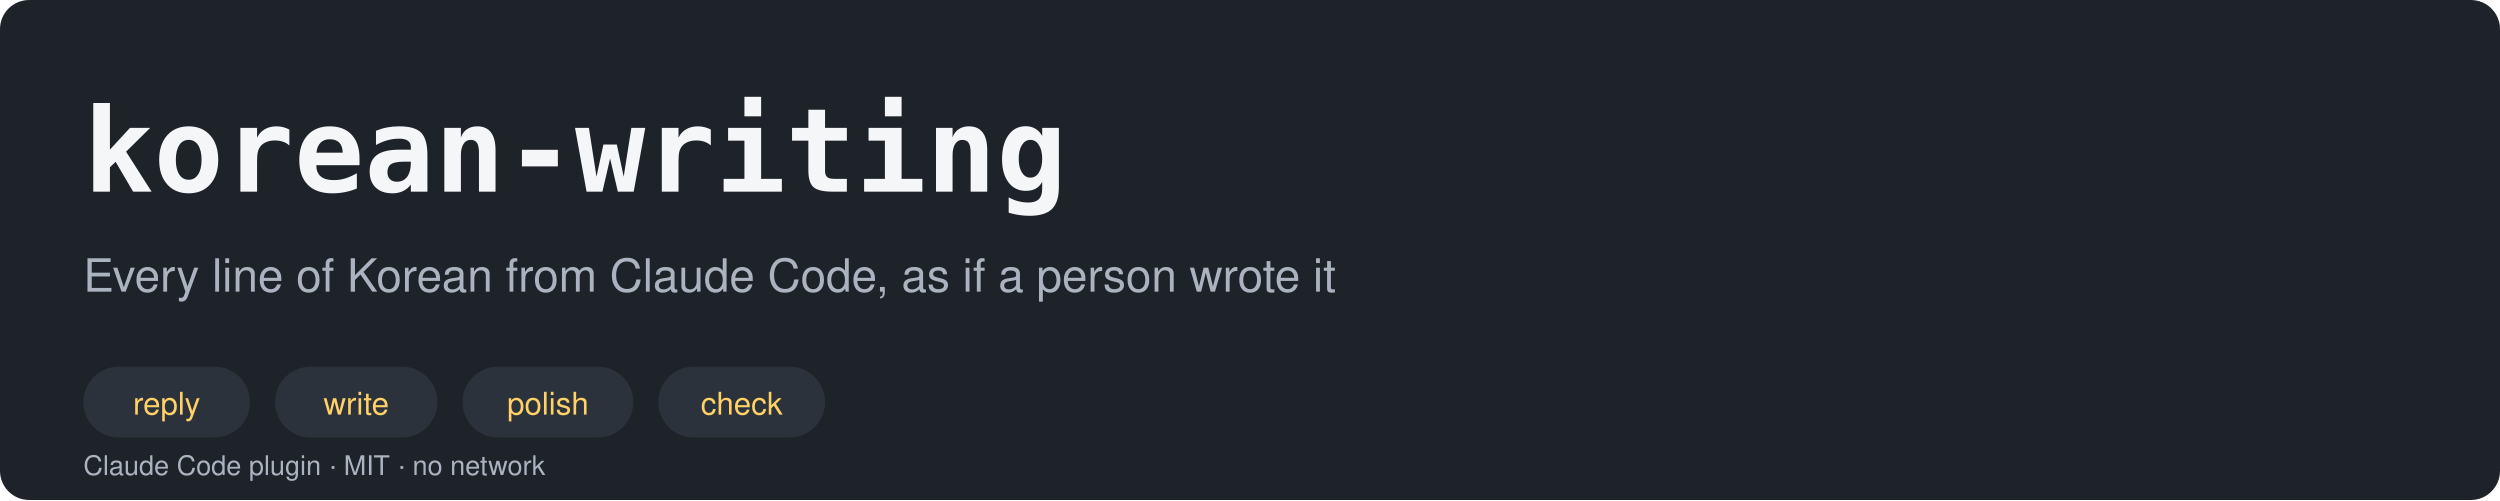
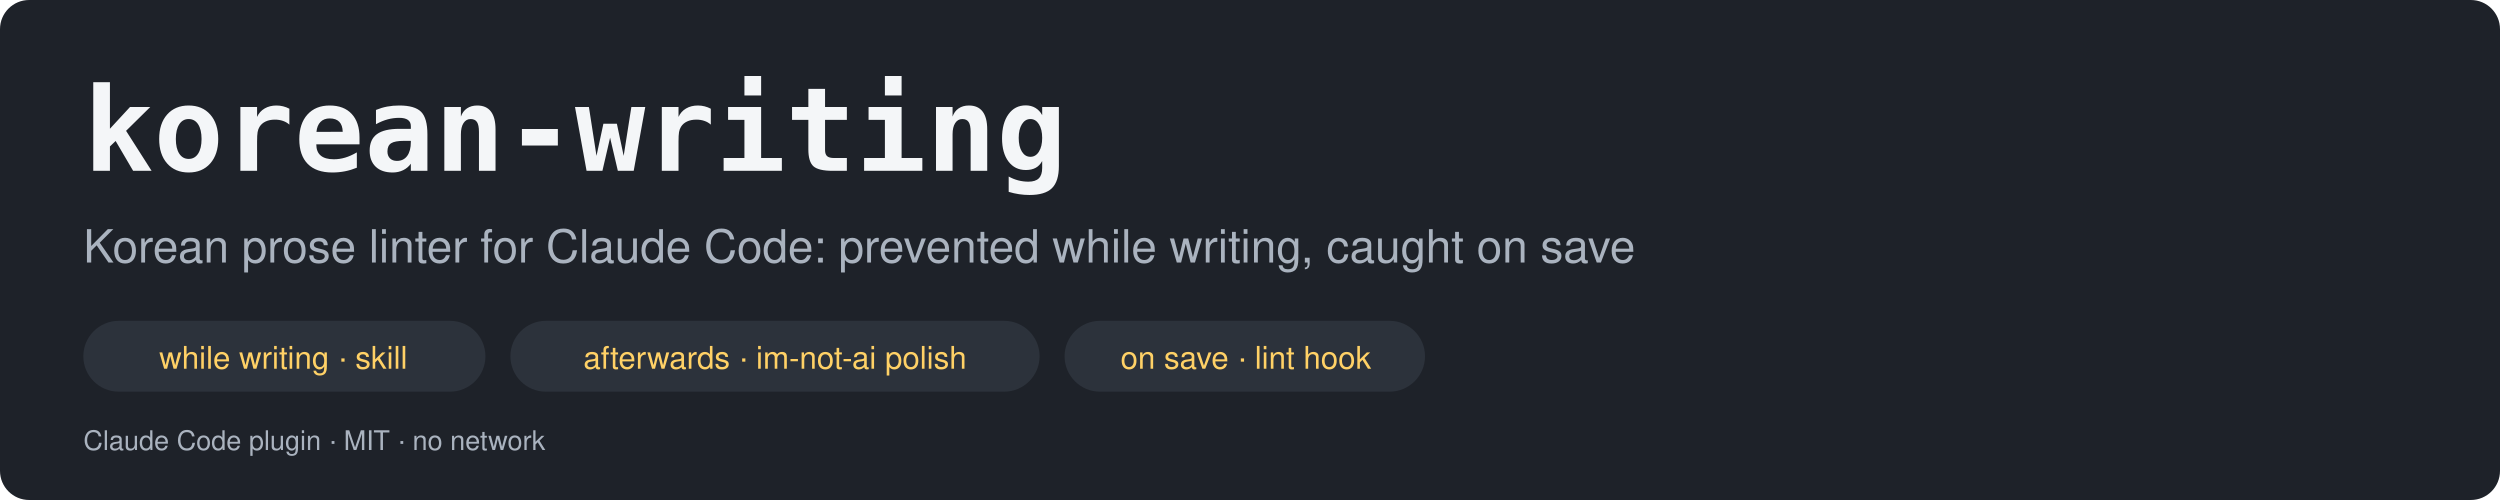
<svg xmlns="http://www.w3.org/2000/svg" width="1200" height="240" viewBox="0 0 1200 240" font-family="-apple-system, 'Apple SD Gothic Neo', 'Noto Sans KR', 'Malgun Gothic', Helvetica, Arial, sans-serif">
  <rect width="1200" height="240" rx="14" fill="#1e2229" />
-   <text x="40" y="92" font-size="56" font-weight="700" fill="#f4f6f8" font-family="SF Mono, Menlo, Consolas, monospace">korean-writing</text>
-   <text x="40" y="140" font-size="22" fill="#aab3bf">Every line of Korean from Claude Code, as if a person wrote it</text>
-   <rect x="40" y="176" width="80" height="34" rx="17" fill="#2c323b" />
-   <text x="80.0" y="199" text-anchor="middle" font-size="15" fill="#ffd166">reply</text>
-   <rect x="132" y="176" width="78" height="34" rx="17" fill="#2c323b" />
-   <text x="171.0" y="199" text-anchor="middle" font-size="15" fill="#ffd166">write</text>
-   <rect x="222" y="176" width="82" height="34" rx="17" fill="#2c323b" />
-   <text x="263.0" y="199" text-anchor="middle" font-size="15" fill="#ffd166">polish</text>
-   <rect x="316" y="176" width="80" height="34" rx="17" fill="#2c323b" />
-   <text x="356.0" y="199" text-anchor="middle" font-size="15" fill="#ffd166">check</text>
-   <text x="40" y="228" font-size="13" fill="#aab3bf">Claude Code plugin · MIT · no network</text>
+   <text x="40" y="82" font-size="56" font-weight="700" fill="#f4f6f8" font-family="SF Mono, Menlo, Consolas, monospace">korean-writing</text>
+   <text x="40" y="126" font-size="22" fill="#aab3bf">Korean prose linter for Claude Code: prevented while writing, caught on save</text>
+   <rect x="40" y="154" width="193" height="34" rx="17" fill="#2c323b" />
+   <text x="136" y="177" text-anchor="middle" font-size="15" fill="#ffd166">while writing · skill</text>
+   <rect x="245" y="154" width="254" height="34" rx="17" fill="#2c323b" />
+   <text x="372" y="177" text-anchor="middle" font-size="15" fill="#ffd166">afterwards · im-not-ai polish</text>
+   <rect x="511" y="154" width="173" height="34" rx="17" fill="#2c323b" />
+   <text x="598" y="177" text-anchor="middle" font-size="15" fill="#ffd166">on save · lint hook</text>
+   <text x="40" y="216" font-size="13" fill="#aab3bf">Claude Code plugin · MIT · no network</text>
</svg>
